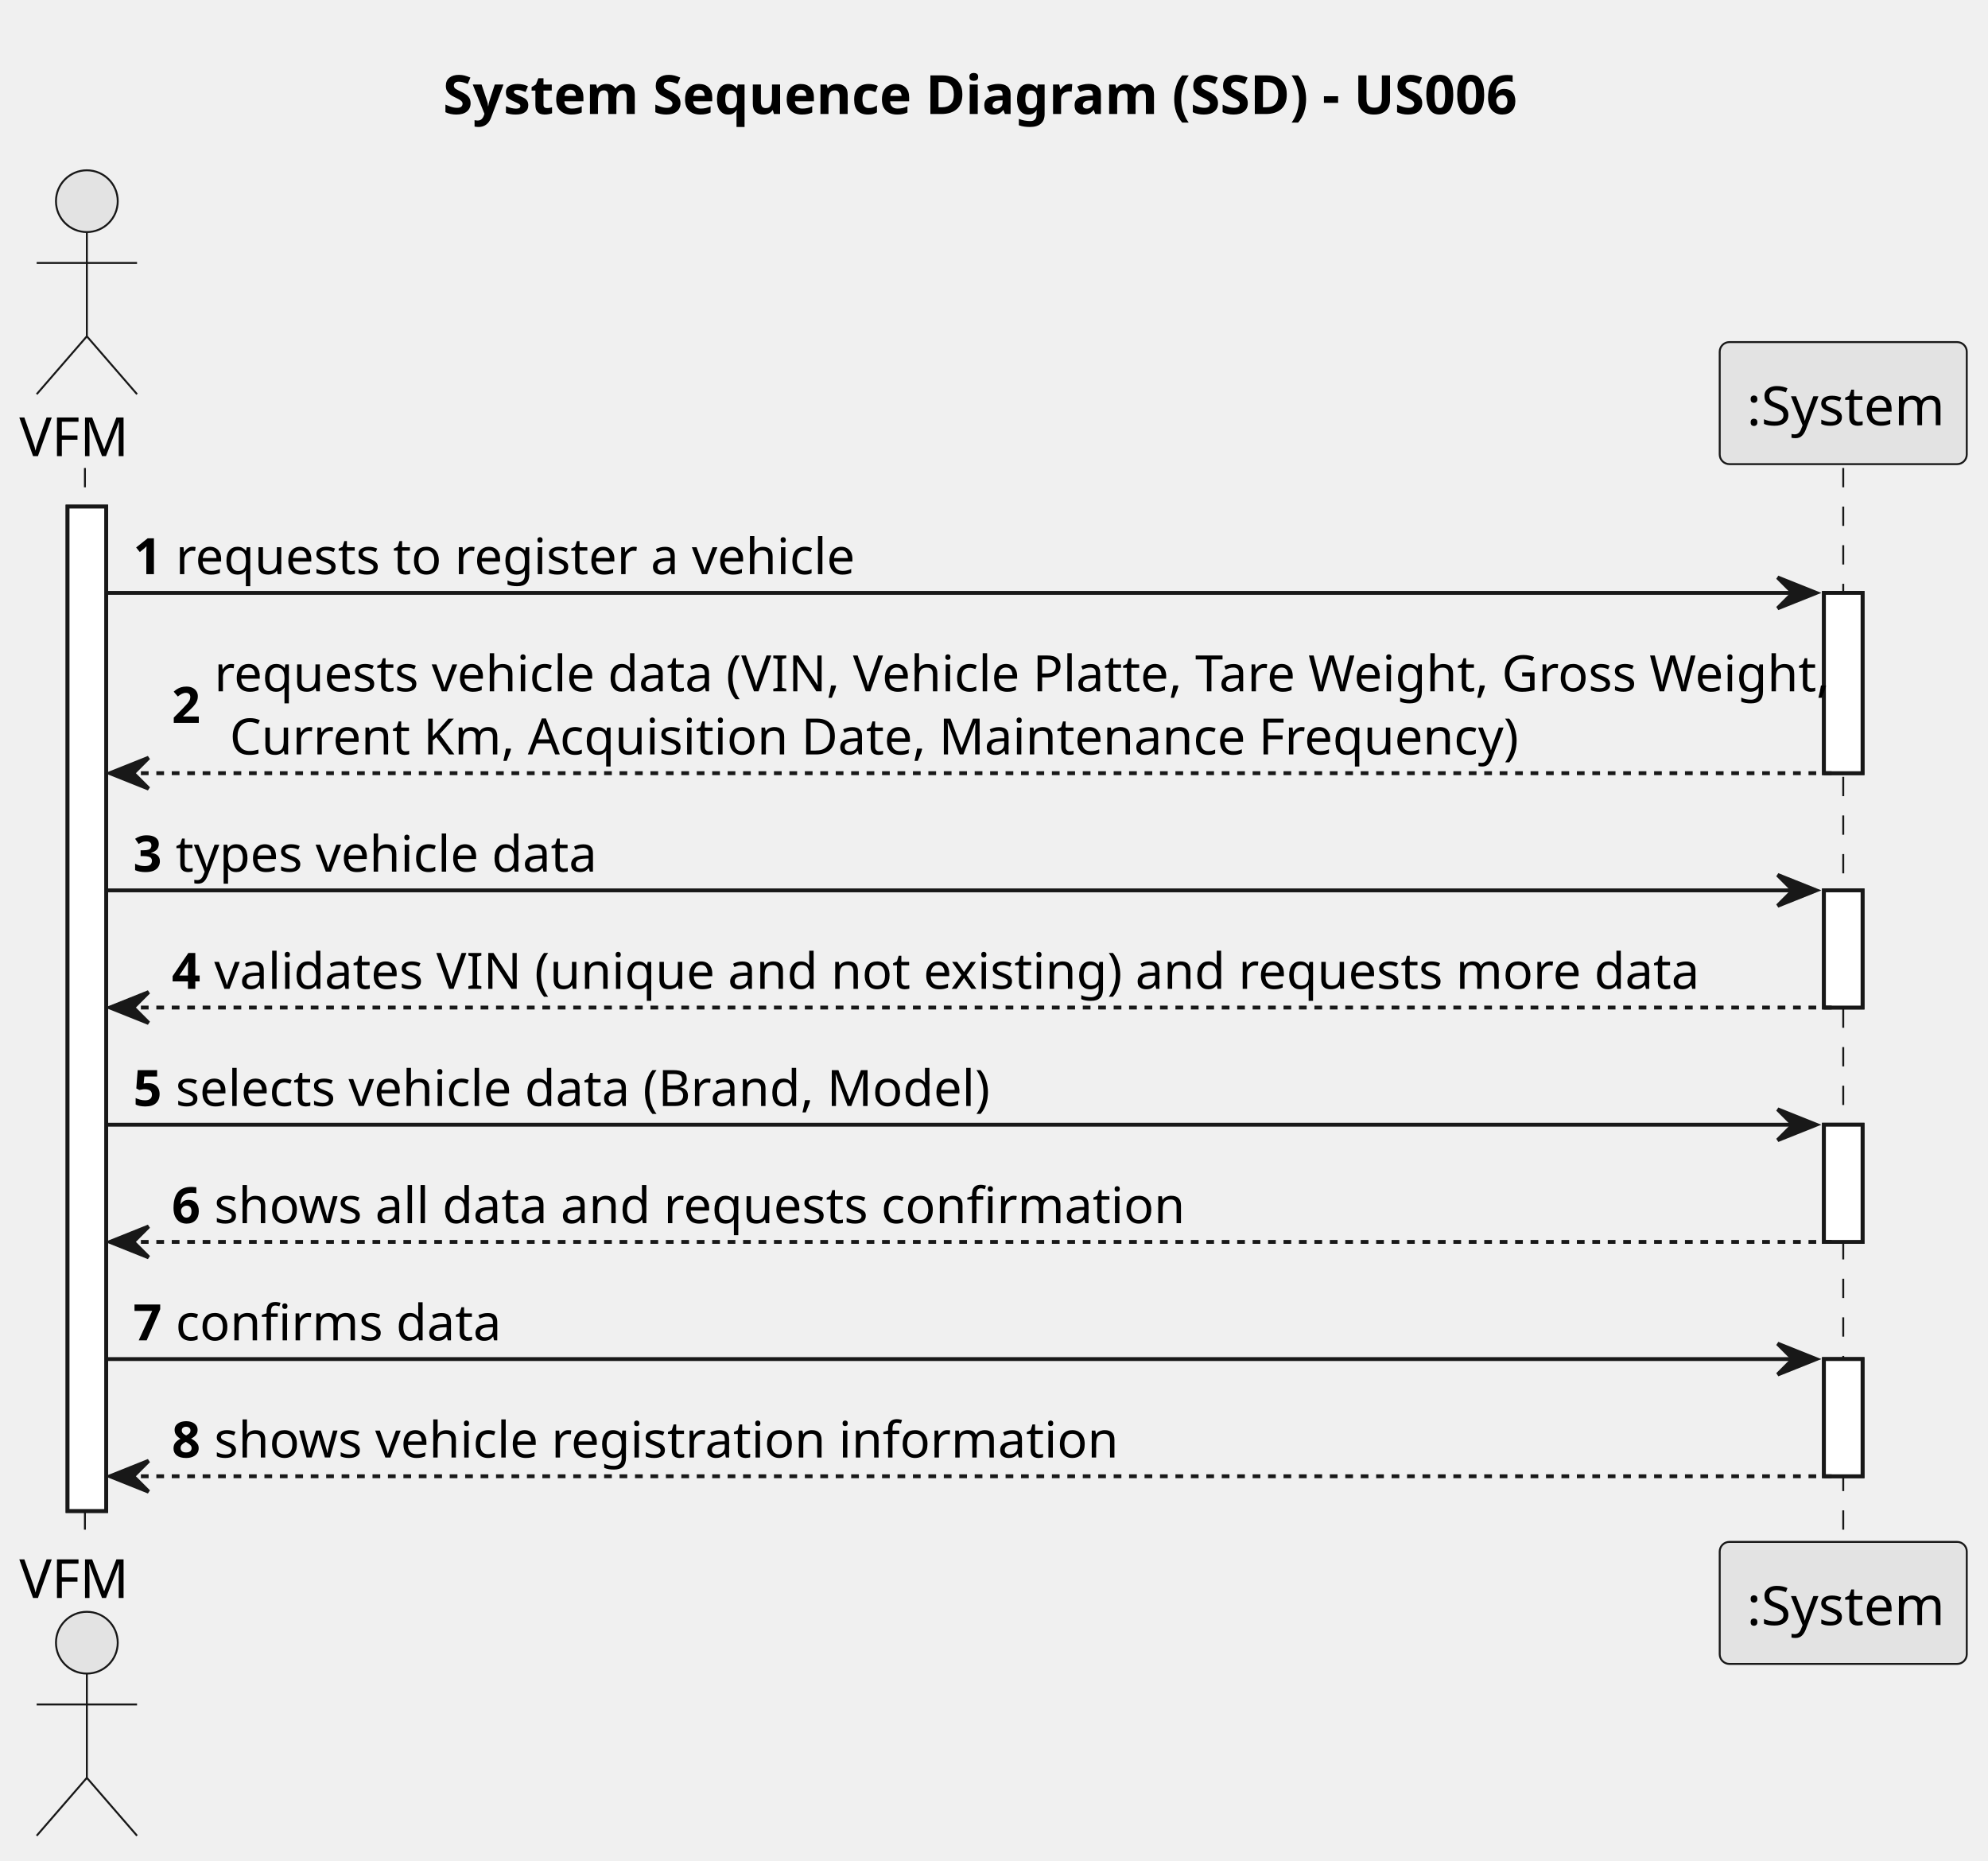
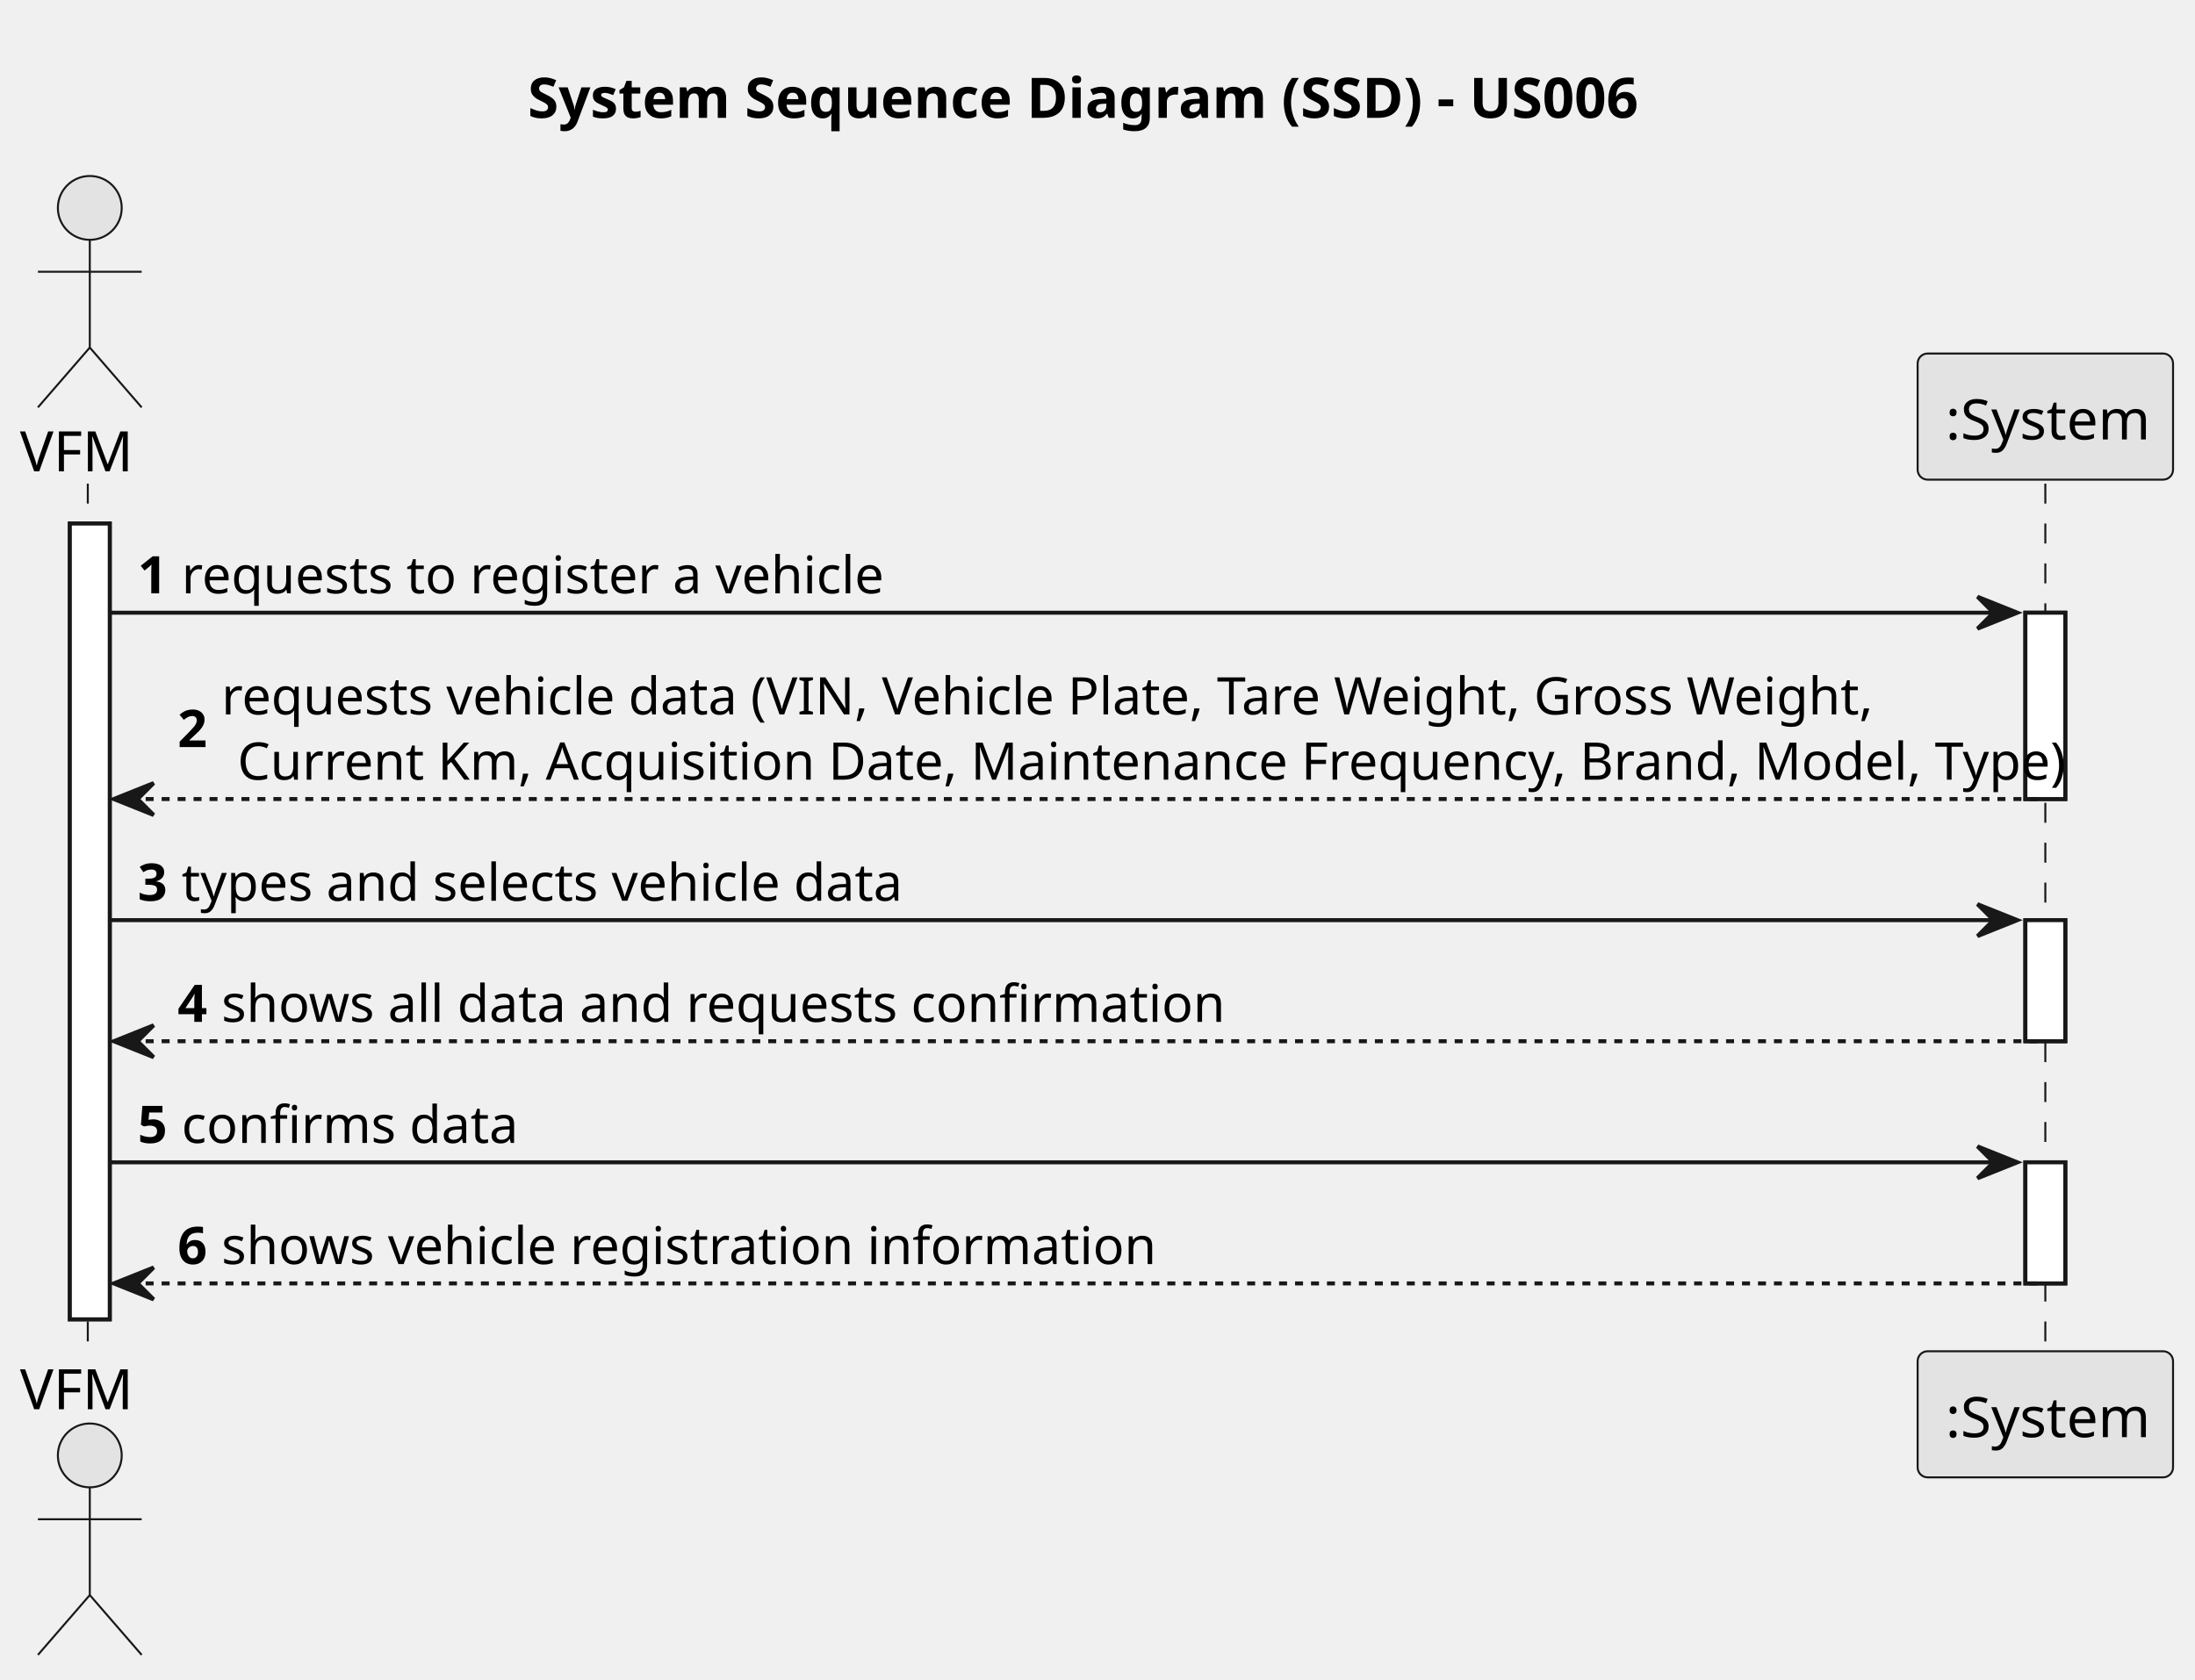
- <svg xmlns="http://www.w3.org/2000/svg" contentStyleType="text/css" height="482px" preserveAspectRatio="none" style="width:515px;height:482px;background:#FFFFFF;" version="1.1" viewBox="0 0 515 482" width="515px" zoomAndPan="magnify">
+ <svg xmlns="http://www.w3.org/2000/svg" contentStyleType="text/css" height="421px" preserveAspectRatio="none" style="width:550px;height:421px;background:#FFFFFF;" version="1.1" viewBox="0 0 550 421" width="550px" zoomAndPan="magnify">
  <defs />
  <g>
-     <text fill="#000000" font-family="sans-serif" font-size="14" font-weight="bold" lengthAdjust="spacing" textLength="284" x="114.75" y="29.533">System Sequence Diagram (SSD) - US006</text>
-     <rect fill="#FFFFFF" height="260.164" style="stroke:#181818;stroke-width:1.0;" width="10" x="17.5" y="131.219" />
-     <rect fill="#FFFFFF" height="46.703" style="stroke:#181818;stroke-width:1.0;" width="10" x="472.5" y="153.57" />
-     <rect fill="#FFFFFF" height="30.352" style="stroke:#181818;stroke-width:1.0;" width="10" x="472.5" y="230.625" />
-     <rect fill="#FFFFFF" height="30.352" style="stroke:#181818;stroke-width:1.0;" width="10" x="472.5" y="291.328" />
-     <rect fill="#FFFFFF" height="30.352" style="stroke:#181818;stroke-width:1.0;" width="10" x="472.5" y="352.031" />
-     <line style="stroke:#181818;stroke-width:0.5;stroke-dasharray:5.0,5.0;" x1="22" x2="22" y1="121.219" y2="400.383" />
-     <line style="stroke:#181818;stroke-width:0.5;stroke-dasharray:5.0,5.0;" x1="477.5" x2="477.5" y1="121.219" y2="400.383" />
+     <text fill="#000000" font-family="sans-serif" font-size="14" font-weight="bold" lengthAdjust="spacing" textLength="284" x="132.25" y="29.533">System Sequence Diagram (SSD) - US006</text>
+     <rect fill="#FFFFFF" height="199.461" style="stroke:#181818;stroke-width:1.0;" width="10" x="17.5" y="131.219" />
+     <rect fill="#FFFFFF" height="46.703" style="stroke:#181818;stroke-width:1.0;" width="10" x="507.5" y="153.57" />
+     <rect fill="#FFFFFF" height="30.352" style="stroke:#181818;stroke-width:1.0;" width="10" x="507.5" y="230.625" />
+     <rect fill="#FFFFFF" height="30.352" style="stroke:#181818;stroke-width:1.0;" width="10" x="507.5" y="291.328" />
+     <line style="stroke:#181818;stroke-width:0.5;stroke-dasharray:5.0,5.0;" x1="22" x2="22" y1="121.219" y2="339.68" />
+     <line style="stroke:#181818;stroke-width:0.5;stroke-dasharray:5.0,5.0;" x1="512.5" x2="512.5" y1="121.219" y2="339.68" />
    <text fill="#000000" font-family="sans-serif" font-size="14" lengthAdjust="spacing" textLength="29" x="5" y="118.143">VFM</text>
    <ellipse cx="22.5" cy="52.109" fill="#E3E3E3" rx="8" ry="8" style="stroke:#181818;stroke-width:0.5;" />
    <path d="M22.5,60.109 L22.5,87.109 M9.5,68.109 L35.5,68.109 M22.5,87.109 L9.5,102.109 M22.5,87.109 L35.5,102.109 " fill="none" style="stroke:#181818;stroke-width:0.5;" />
-     <text fill="#000000" font-family="sans-serif" font-size="14" lengthAdjust="spacing" textLength="29" x="5" y="413.916">VFM</text>
-     <ellipse cx="22.5" cy="425.492" fill="#E3E3E3" rx="8" ry="8" style="stroke:#181818;stroke-width:0.5;" />
-     <path d="M22.5,433.492 L22.5,460.492 M9.5,441.492 L35.5,441.492 M22.5,460.492 L9.5,475.492 M22.5,460.492 L35.5,475.492 " fill="none" style="stroke:#181818;stroke-width:0.5;" />
-     <rect fill="#E3E3E3" height="31.609" rx="2.5" ry="2.5" style="stroke:#181818;stroke-width:0.5;" width="64" x="445.5" y="88.609" />
-     <text fill="#000000" font-family="sans-serif" font-size="14" lengthAdjust="spacing" textLength="50" x="452.5" y="110.143">:System</text>
-     <rect fill="#E3E3E3" height="31.609" rx="2.5" ry="2.5" style="stroke:#181818;stroke-width:0.5;" width="64" x="445.5" y="399.383" />
-     <text fill="#000000" font-family="sans-serif" font-size="14" lengthAdjust="spacing" textLength="50" x="452.5" y="420.916">:System</text>
-     <rect fill="#FFFFFF" height="260.164" style="stroke:#181818;stroke-width:1.0;" width="10" x="17.5" y="131.219" />
-     <rect fill="#FFFFFF" height="46.703" style="stroke:#181818;stroke-width:1.0;" width="10" x="472.5" y="153.57" />
-     <rect fill="#FFFFFF" height="30.352" style="stroke:#181818;stroke-width:1.0;" width="10" x="472.5" y="230.625" />
-     <rect fill="#FFFFFF" height="30.352" style="stroke:#181818;stroke-width:1.0;" width="10" x="472.5" y="291.328" />
-     <rect fill="#FFFFFF" height="30.352" style="stroke:#181818;stroke-width:1.0;" width="10" x="472.5" y="352.031" />
-     <polygon fill="#181818" points="460.5,149.57,470.5,153.57,460.5,157.57,464.5,153.57" style="stroke:#181818;stroke-width:1.0;" />
-     <line style="stroke:#181818;stroke-width:1.0;" x1="27.5" x2="466.5" y1="153.57" y2="153.57" />
+     <text fill="#000000" font-family="sans-serif" font-size="14" lengthAdjust="spacing" textLength="29" x="5" y="353.213">VFM</text>
+     <ellipse cx="22.5" cy="364.789" fill="#E3E3E3" rx="8" ry="8" style="stroke:#181818;stroke-width:0.5;" />
+     <path d="M22.5,372.789 L22.5,399.789 M9.5,380.789 L35.5,380.789 M22.5,399.789 L9.5,414.789 M22.5,399.789 L35.5,414.789 " fill="none" style="stroke:#181818;stroke-width:0.5;" />
+     <rect fill="#E3E3E3" height="31.609" rx="2.5" ry="2.5" style="stroke:#181818;stroke-width:0.5;" width="64" x="480.5" y="88.609" />
+     <text fill="#000000" font-family="sans-serif" font-size="14" lengthAdjust="spacing" textLength="50" x="487.5" y="110.143">:System</text>
+     <rect fill="#E3E3E3" height="31.609" rx="2.5" ry="2.5" style="stroke:#181818;stroke-width:0.5;" width="64" x="480.5" y="338.68" />
+     <text fill="#000000" font-family="sans-serif" font-size="14" lengthAdjust="spacing" textLength="50" x="487.5" y="360.213">:System</text>
+     <rect fill="#FFFFFF" height="199.461" style="stroke:#181818;stroke-width:1.0;" width="10" x="17.5" y="131.219" />
+     <rect fill="#FFFFFF" height="46.703" style="stroke:#181818;stroke-width:1.0;" width="10" x="507.5" y="153.57" />
+     <rect fill="#FFFFFF" height="30.352" style="stroke:#181818;stroke-width:1.0;" width="10" x="507.5" y="230.625" />
+     <rect fill="#FFFFFF" height="30.352" style="stroke:#181818;stroke-width:1.0;" width="10" x="507.5" y="291.328" />
+     <polygon fill="#181818" points="495.5,149.57,505.5,153.57,495.5,157.57,499.5,153.57" style="stroke:#181818;stroke-width:1.0;" />
+     <line style="stroke:#181818;stroke-width:1.0;" x1="27.5" x2="501.5" y1="153.57" y2="153.57" />
    <text fill="#000000" font-family="sans-serif" font-size="13" font-weight="bold" lengthAdjust="spacing" textLength="7" x="34.5" y="148.714">1</text>
    <text fill="#000000" font-family="sans-serif" font-size="13" lengthAdjust="spacing" textLength="166" x="45.5" y="148.714">requests to register a vehicle</text>
    <polygon fill="#181818" points="38.5,196.273,28.5,200.273,38.5,204.273,34.5,200.273" style="stroke:#181818;stroke-width:1.0;" />
-     <line style="stroke:#181818;stroke-width:1.0;stroke-dasharray:2.0,2.0;" x1="32.5" x2="476.5" y1="200.273" y2="200.273" />
+     <line style="stroke:#181818;stroke-width:1.0;stroke-dasharray:2.0,2.0;" x1="32.5" x2="511.5" y1="200.273" y2="200.273" />
    <text fill="#000000" font-family="sans-serif" font-size="13" font-weight="bold" lengthAdjust="spacing" textLength="7" x="44.5" y="187.241">2</text>
-     <text fill="#000000" font-family="sans-serif" font-size="13" lengthAdjust="spacing" textLength="410" x="55.5" y="179.065">requests vehicle data (VIN, Vehicle Platte, Tare Weight, Gross Weight,</text>
-     <text fill="#000000" font-family="sans-serif" font-size="13" lengthAdjust="spacing" textLength="320" x="59.5" y="195.417">Current Km, Acquisition Date, Maintenance Frequency)</text>
-     <polygon fill="#181818" points="460.5,226.625,470.5,230.625,460.5,234.625,464.5,230.625" style="stroke:#181818;stroke-width:1.0;" />
-     <line style="stroke:#181818;stroke-width:1.0;" x1="27.5" x2="466.5" y1="230.625" y2="230.625" />
+     <text fill="#000000" font-family="sans-serif" font-size="13" lengthAdjust="spacing" textLength="406" x="55.5" y="179.065">requests vehicle data (VIN, Vehicle Plate, Tare Weight, Gross Weight,</text>
+     <text fill="#000000" font-family="sans-serif" font-size="13" lengthAdjust="spacing" textLength="441" x="59.5" y="195.417">Current Km, Acquisition Date, Maintenance Frequency, Brand, Model, Type)</text>
+     <polygon fill="#181818" points="495.5,226.625,505.5,230.625,495.5,234.625,499.5,230.625" style="stroke:#181818;stroke-width:1.0;" />
+     <line style="stroke:#181818;stroke-width:1.0;" x1="27.5" x2="501.5" y1="230.625" y2="230.625" />
    <text fill="#000000" font-family="sans-serif" font-size="13" font-weight="bold" lengthAdjust="spacing" textLength="7" x="34.5" y="225.769">3</text>
-     <text fill="#000000" font-family="sans-serif" font-size="13" lengthAdjust="spacing" textLength="104" x="45.5" y="225.769">types vehicle data</text>
+     <text fill="#000000" font-family="sans-serif" font-size="13" lengthAdjust="spacing" textLength="175" x="45.5" y="225.769">types and selects vehicle data</text>
    <polygon fill="#181818" points="38.5,256.977,28.5,260.977,38.5,264.977,34.5,260.977" style="stroke:#181818;stroke-width:1.0;" />
-     <line style="stroke:#181818;stroke-width:1.0;stroke-dasharray:2.0,2.0;" x1="32.5" x2="476.5" y1="260.977" y2="260.977" />
+     <line style="stroke:#181818;stroke-width:1.0;stroke-dasharray:2.0,2.0;" x1="32.5" x2="511.5" y1="260.977" y2="260.977" />
    <text fill="#000000" font-family="sans-serif" font-size="13" font-weight="bold" lengthAdjust="spacing" textLength="7" x="44.5" y="256.12">4</text>
-     <text fill="#000000" font-family="sans-serif" font-size="13" lengthAdjust="spacing" textLength="362" x="55.5" y="256.12">validates VIN (unique and not existing) and requests more data</text>
-     <polygon fill="#181818" points="460.5,287.328,470.5,291.328,460.5,295.328,464.5,291.328" style="stroke:#181818;stroke-width:1.0;" />
-     <line style="stroke:#181818;stroke-width:1.0;" x1="27.5" x2="466.5" y1="291.328" y2="291.328" />
+     <text fill="#000000" font-family="sans-serif" font-size="13" lengthAdjust="spacing" textLength="236" x="55.5" y="256.12">shows all data and requests confirmation</text>
+     <polygon fill="#181818" points="495.5,287.328,505.5,291.328,495.5,295.328,499.5,291.328" style="stroke:#181818;stroke-width:1.0;" />
+     <line style="stroke:#181818;stroke-width:1.0;" x1="27.5" x2="501.5" y1="291.328" y2="291.328" />
    <text fill="#000000" font-family="sans-serif" font-size="13" font-weight="bold" lengthAdjust="spacing" textLength="7" x="34.5" y="286.472">5</text>
-     <text fill="#000000" font-family="sans-serif" font-size="13" lengthAdjust="spacing" textLength="203" x="45.5" y="286.472">selects vehicle data (Brand, Model)</text>
+     <text fill="#000000" font-family="sans-serif" font-size="13" lengthAdjust="spacing" textLength="78" x="45.5" y="286.472">confirms data</text>
    <polygon fill="#181818" points="38.5,317.68,28.5,321.68,38.5,325.68,34.5,321.68" style="stroke:#181818;stroke-width:1.0;" />
-     <line style="stroke:#181818;stroke-width:1.0;stroke-dasharray:2.0,2.0;" x1="32.5" x2="476.5" y1="321.68" y2="321.68" />
+     <line style="stroke:#181818;stroke-width:1.0;stroke-dasharray:2.0,2.0;" x1="32.5" x2="511.5" y1="321.68" y2="321.68" />
    <text fill="#000000" font-family="sans-serif" font-size="13" font-weight="bold" lengthAdjust="spacing" textLength="7" x="44.5" y="316.823">6</text>
-     <text fill="#000000" font-family="sans-serif" font-size="13" lengthAdjust="spacing" textLength="236" x="55.5" y="316.823">shows all data and requests confirmation</text>
-     <polygon fill="#181818" points="460.5,348.031,470.5,352.031,460.5,356.031,464.5,352.031" style="stroke:#181818;stroke-width:1.0;" />
-     <line style="stroke:#181818;stroke-width:1.0;" x1="27.5" x2="466.5" y1="352.031" y2="352.031" />
-     <text fill="#000000" font-family="sans-serif" font-size="13" font-weight="bold" lengthAdjust="spacing" textLength="7" x="34.5" y="347.175">7</text>
-     <text fill="#000000" font-family="sans-serif" font-size="13" lengthAdjust="spacing" textLength="78" x="45.5" y="347.175">confirms data</text>
-     <polygon fill="#181818" points="38.5,378.383,28.5,382.383,38.5,386.383,34.5,382.383" style="stroke:#181818;stroke-width:1.0;" />
-     <line style="stroke:#181818;stroke-width:1.0;stroke-dasharray:2.0,2.0;" x1="32.5" x2="476.5" y1="382.383" y2="382.383" />
-     <text fill="#000000" font-family="sans-serif" font-size="13" font-weight="bold" lengthAdjust="spacing" textLength="7" x="44.5" y="377.526">8</text>
-     <text fill="#000000" font-family="sans-serif" font-size="13" lengthAdjust="spacing" textLength="215" x="55.5" y="377.526">shows vehicle registration information</text>
+     <text fill="#000000" font-family="sans-serif" font-size="13" lengthAdjust="spacing" textLength="215" x="55.5" y="316.823">shows vehicle registration information</text>
  </g>
</svg>
